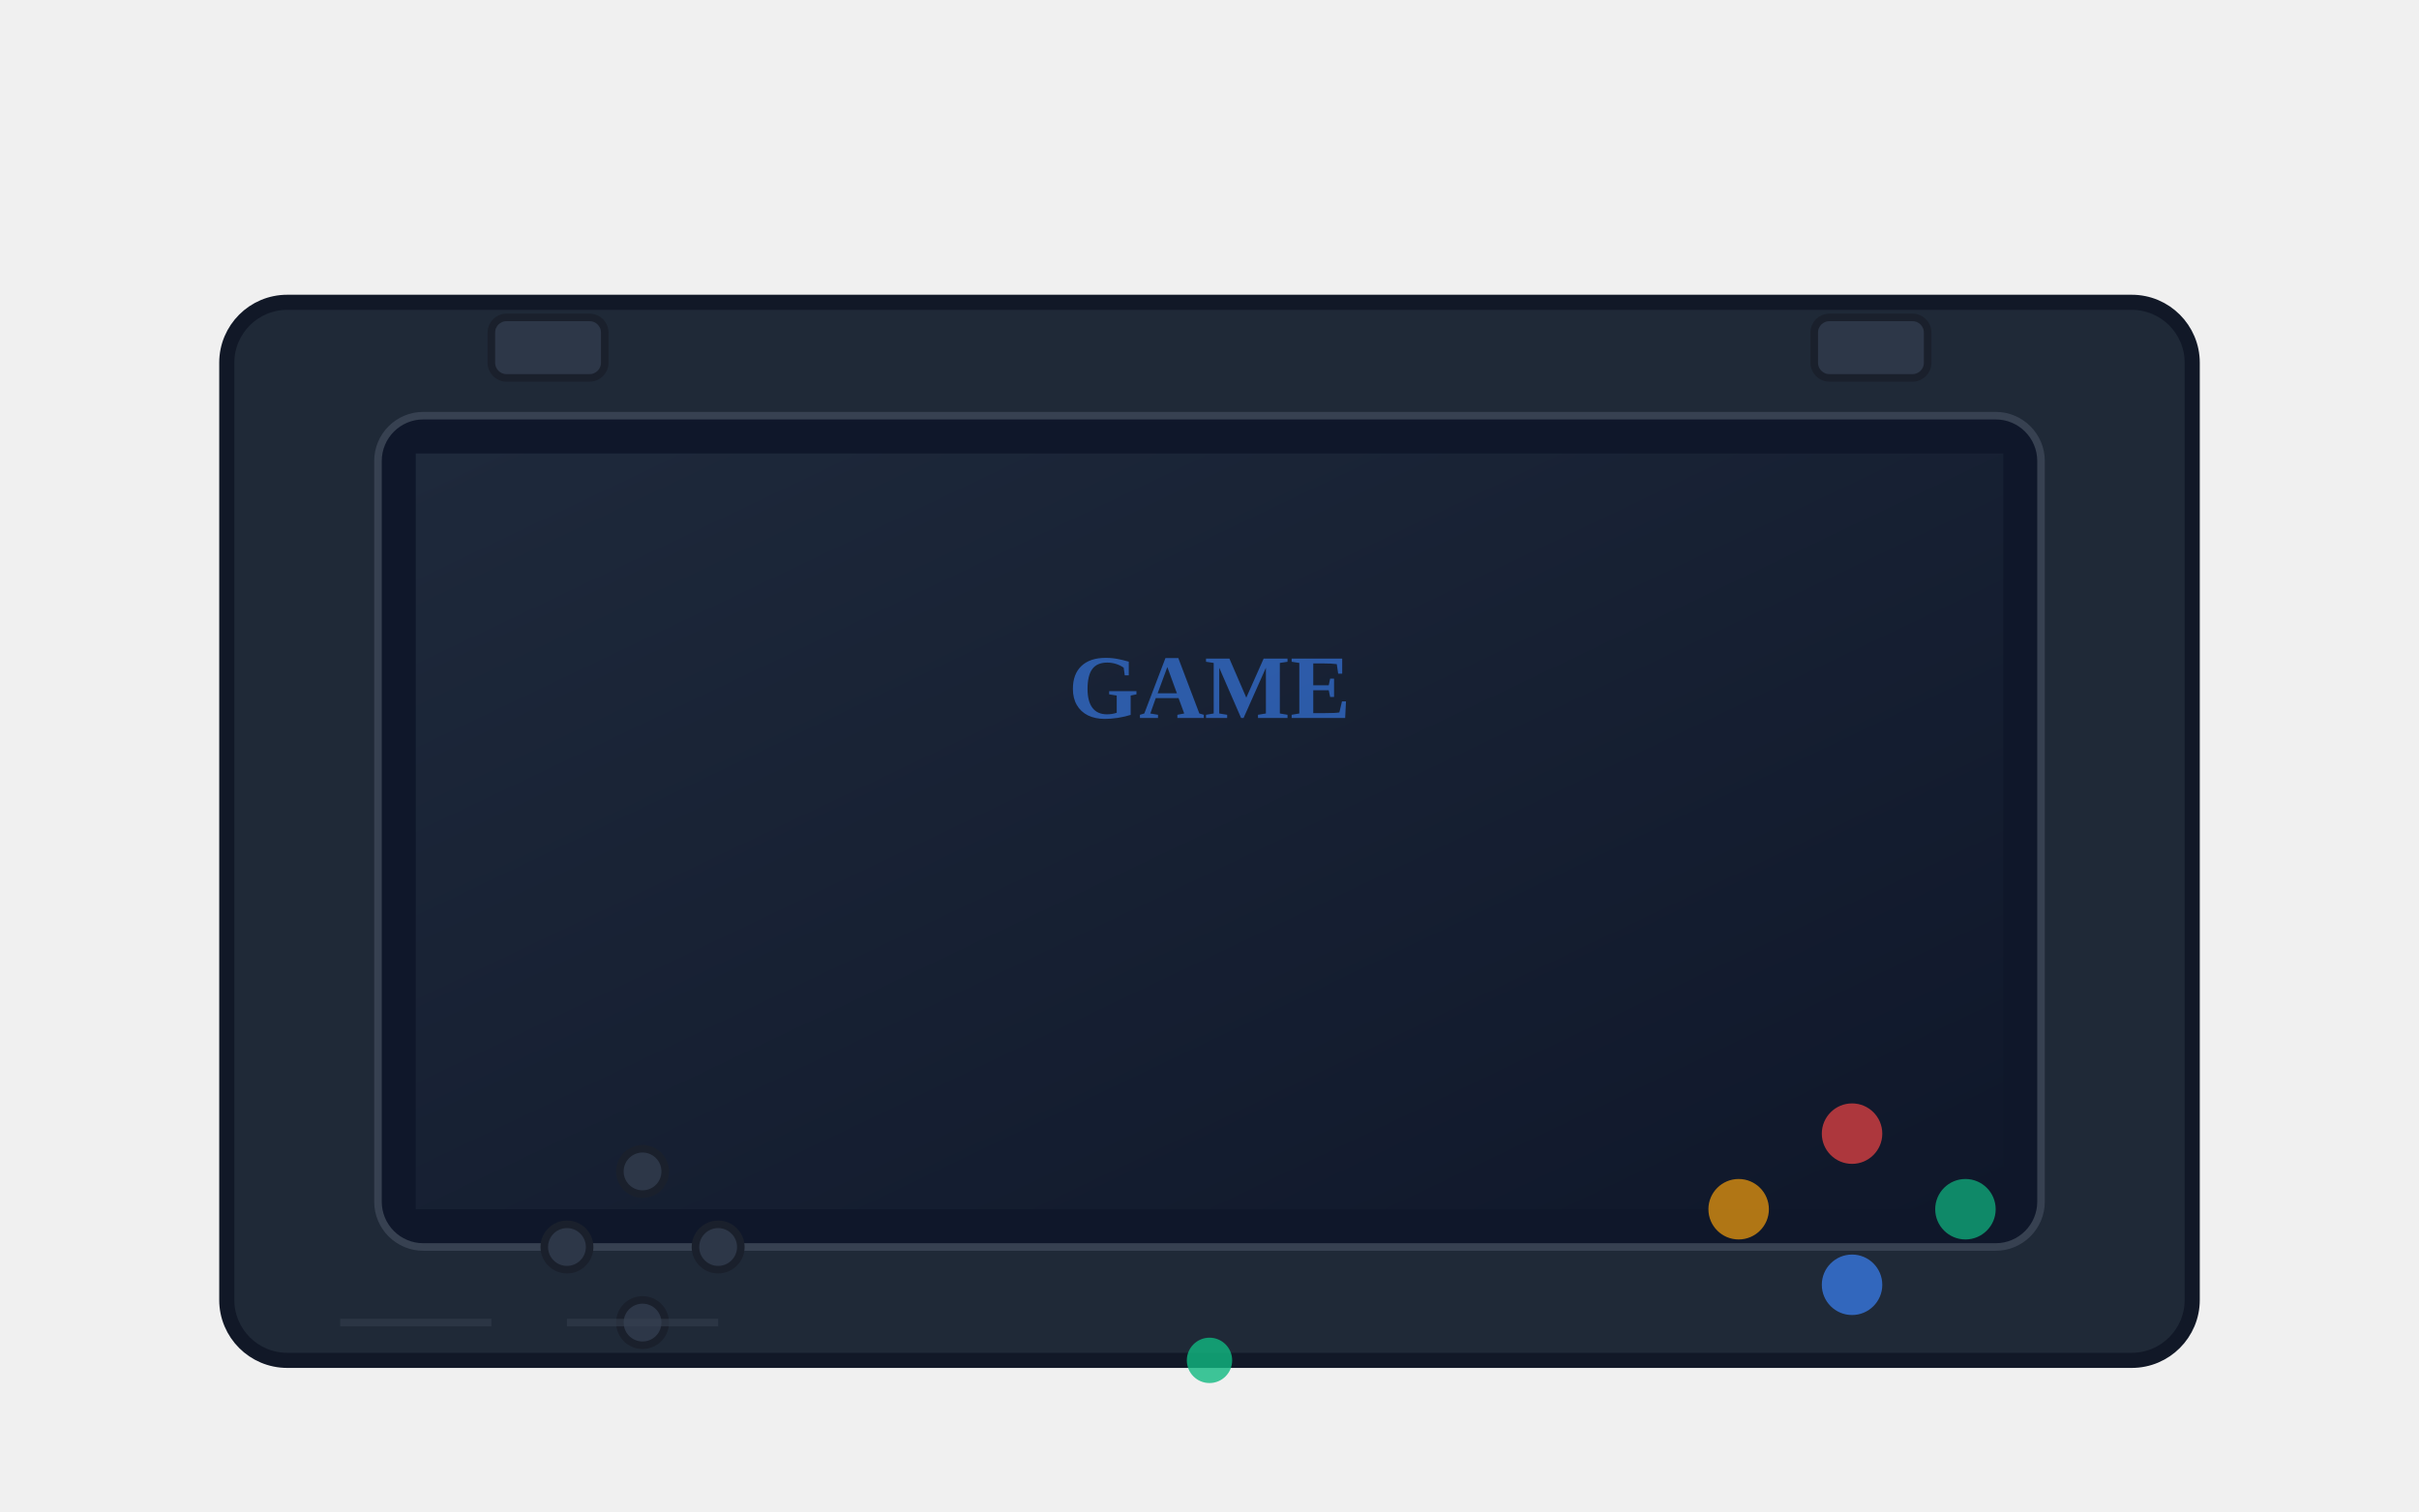
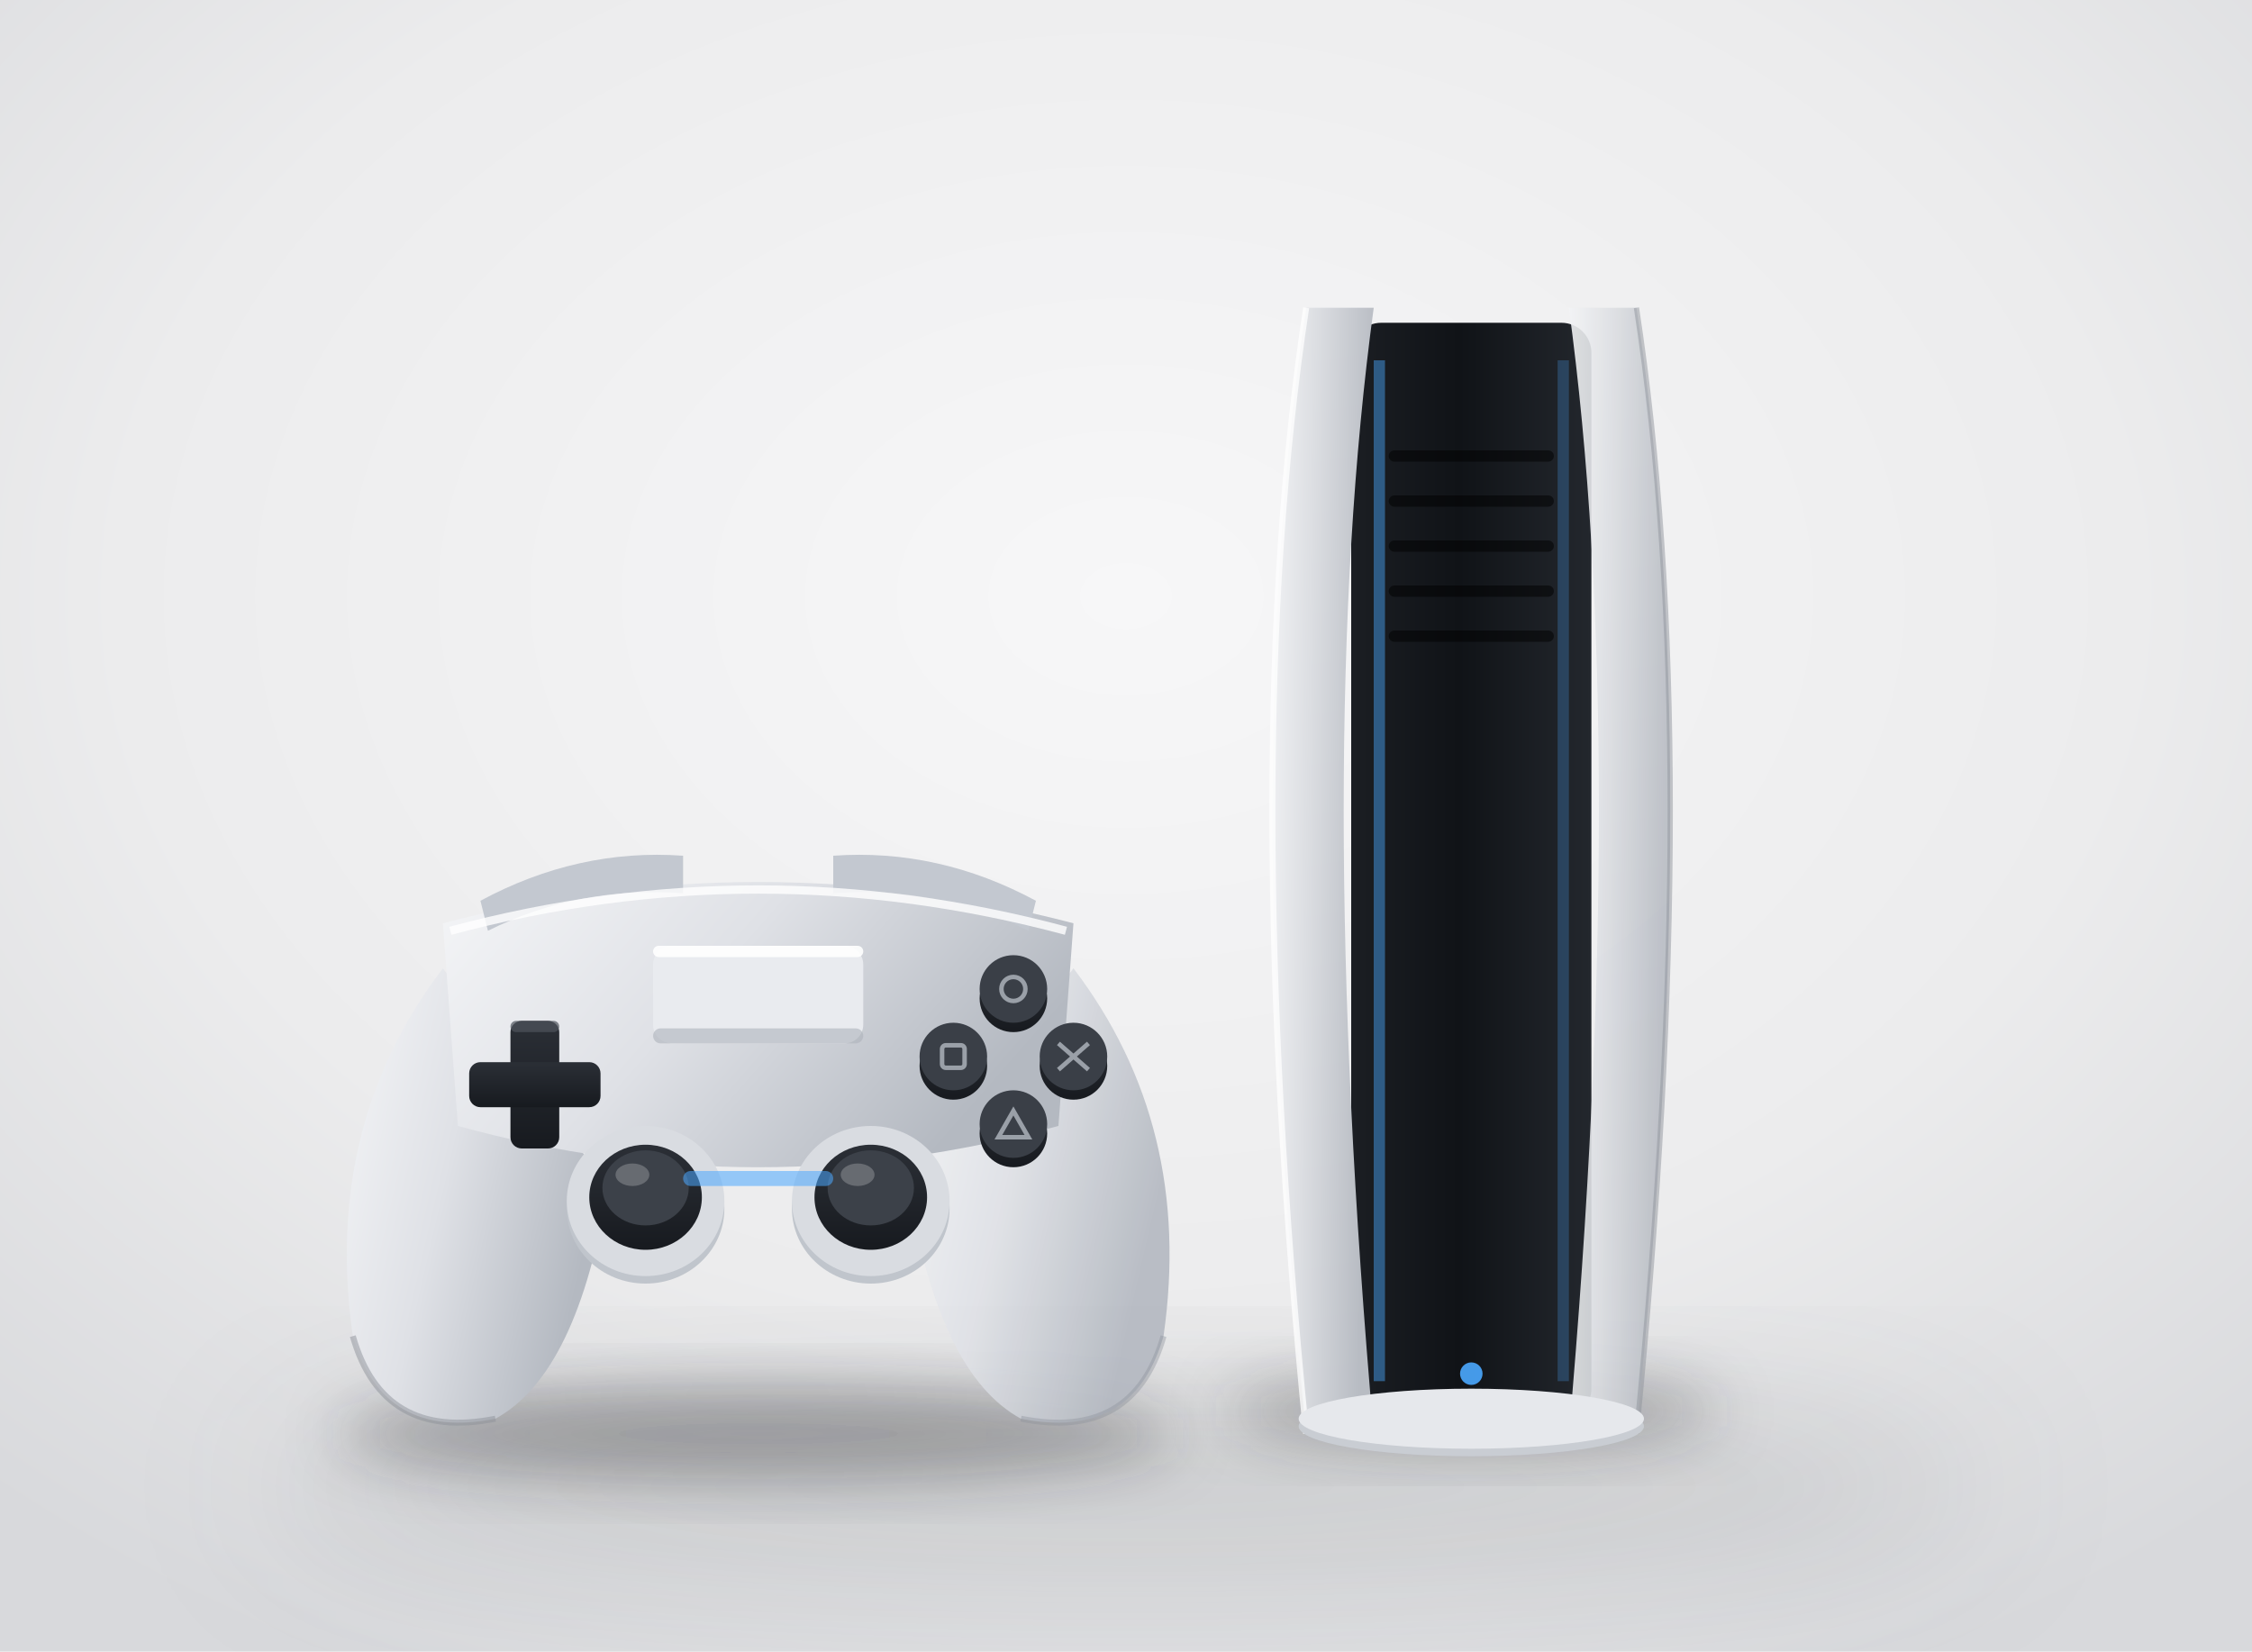
- <svg xmlns="http://www.w3.org/2000/svg" viewBox="0 0 320 200" preserveAspectRatio="xMidYMid meet">
+ <svg xmlns="http://www.w3.org/2000/svg" viewBox="0 0 600 440" preserveAspectRatio="xMidYMid meet">
  <defs>
-     <style>
-       .console-body { fill: #1f2937; stroke: #111827; stroke-width: 2; }
-       .console-screen { fill: #0f172a; stroke: #374151; stroke-width: 1; }
-       .console-button { fill: #2d3748; stroke: #1a202c; stroke-width: 1; }
-     </style>
+     <radialGradient id="backdrop" cx="50%" cy="36%" r="74%">
+       <stop offset="0%" stop-color="#f7f7f8" />
+       <stop offset="60%" stop-color="#ececed" />
+       <stop offset="100%" stop-color="#d8d9dc" />
+     </radialGradient>
+     <linearGradient id="tower" x1="0%" y1="0%" x2="100%" y2="20%">
+       <stop offset="0%" stop-color="#f2f3f5" />
+       <stop offset="42%" stop-color="#dcdee2" />
+       <stop offset="100%" stop-color="#b8bcc3" />
+     </linearGradient>
+     <linearGradient id="towerCore" x1="0%" y1="0%" x2="100%" y2="0%">
+       <stop offset="0%" stop-color="#1b1e23" />
+       <stop offset="45%" stop-color="#101317" />
+       <stop offset="100%" stop-color="#23272d" />
+     </linearGradient>
+     <linearGradient id="pad" x1="0%" y1="0%" x2="100%" y2="40%">
+       <stop offset="0%" stop-color="#f4f5f7" />
+       <stop offset="48%" stop-color="#dfe1e6" />
+       <stop offset="100%" stop-color="#b4b9c1" />
+     </linearGradient>
+     <linearGradient id="padDark" x1="0%" y1="0%" x2="0%" y2="100%">
+       <stop offset="0%" stop-color="#2b2f36" />
+       <stop offset="100%" stop-color="#171a1f" />
+     </linearGradient>
+     <filter id="contactBlur" x="-50%" y="-50%" width="200%" height="200%">
+       <feGaussianBlur stdDeviation="8" />
+     </filter>
+     <filter id="ambientBlur" x="-50%" y="-50%" width="200%" height="200%">
+       <feGaussianBlur stdDeviation="22" />
+     </filter>
  </defs>
-   <rect x="30" y="40" width="260" height="140" rx="8" class="console-body" />
-   <rect x="50" y="55" width="220" height="110" rx="6" class="console-screen" />
-   <defs>
-     <linearGradient id="console-grad" x1="0%" y1="0%" x2="100%" y2="100%">
-       <stop offset="0%" style="stop-color:#1e293b;stop-opacity:1" />
-       <stop offset="100%" style="stop-color:#0f172a;stop-opacity:1" />
-     </linearGradient>
-   </defs>
-   <rect x="55" y="60" width="210" height="100" fill="url(#console-grad)" />
-   <text x="160" y="95" font-size="12" font-weight="bold" fill="#3b82f6" text-anchor="middle" opacity="0.6">GAME</text>
-   <circle cx="85" cy="155" r="3" class="console-button" />
-   <circle cx="75" cy="165" r="3" class="console-button" />
-   <circle cx="95" cy="165" r="3" class="console-button" />
-   <circle cx="85" cy="175" r="3" class="console-button" />
-   <circle cx="245" cy="150" r="4" fill="#ef4444" opacity="0.7" />
-   <circle cx="260" cy="160" r="4" fill="#10b981" opacity="0.7" />
-   <circle cx="245" cy="170" r="4" fill="#3b82f6" opacity="0.7" />
-   <circle cx="230" cy="160" r="4" fill="#f59e0b" opacity="0.7" />
-   <rect x="65" y="42" width="15" height="8" rx="2" class="console-button" />
-   <rect x="240" y="42" width="15" height="8" rx="2" class="console-button" />
-   <line x1="45" y1="175" x2="65" y2="175" stroke="#374151" stroke-width="1" opacity="0.5" />
-   <line x1="75" y1="175" x2="95" y2="175" stroke="#374151" stroke-width="1" opacity="0.5" />
-   <circle cx="160" cy="180" r="3" fill="#10b981" opacity="0.8" />
+   <rect width="600" height="440" fill="url(#backdrop)" />
+   <ellipse cx="300" cy="396" rx="230" ry="24" fill="#2b2d33" opacity="0.15" filter="url(#ambientBlur)" />
+   <g>
+     <ellipse cx="392" cy="376" rx="66" ry="10" fill="#1c1e24" opacity="0.30" filter="url(#contactBlur)" />
+     <rect x="360" y="86" width="64" height="292" rx="8" fill="url(#towerCore)" />
+     <g fill="#000000" opacity="0.5">
+       <rect x="370" y="120" width="44" height="3" rx="1.5" />
+       <rect x="370" y="132" width="44" height="3" rx="1.5" />
+       <rect x="370" y="144" width="44" height="3" rx="1.5" />
+       <rect x="370" y="156" width="44" height="3" rx="1.5" />
+       <rect x="370" y="168" width="44" height="3" rx="1.5" />
+     </g>
+     <path d="M 348 82 Q 330 200 348 382 L 366 382 Q 350 200 366 82 Z" fill="url(#tower)" />
+     <path d="M 436 82 Q 454 200 436 382 L 418 382 Q 434 200 418 82 Z" fill="url(#tower)" opacity="0.9" />
+     <path d="M 348 82 Q 330 200 348 382" stroke="#ffffff" stroke-width="1.6" fill="none" opacity="0.75" />
+     <path d="M 436 82 Q 454 200 436 382" stroke="#8f949c" stroke-width="1.4" fill="none" opacity="0.5" />
+     <rect x="366" y="96" width="3" height="272" fill="#4aa8ff" opacity="0.45" />
+     <rect x="415" y="96" width="3" height="272" fill="#4aa8ff" opacity="0.25" />
+     <circle cx="392" cy="366" r="3" fill="#4aa8ff" opacity="0.9" />
+     <ellipse cx="392" cy="380" rx="46" ry="8" fill="#c9cdd3" />
+     <ellipse cx="392" cy="378" rx="46" ry="8" fill="#e6e8ec" />
+   </g>
+   <g transform="translate(-14,0)">
+     <ellipse cx="216" cy="382" rx="112" ry="12" fill="#1c1e24" opacity="0.34" filter="url(#contactBlur)" />
+     <path d="M 132 258 Q 100 300 108 356 Q 116 384 146 378 Q 168 366 176 316 Z" fill="url(#pad)" />
+     <path d="M 300 258 Q 332 300 324 356 Q 316 384 286 378 Q 264 366 256 316 Z" fill="url(#pad)" opacity="0.92" />
+     <path d="M 132 246 Q 216 224 300 246 L 296 300 Q 216 322 136 300 Z" fill="url(#pad)" />
+     <path d="M 142 240 Q 168 226 196 228 L 196 238 Q 168 236 144 248 Z" fill="#c3c8d0" />
+     <path d="M 290 240 Q 264 226 236 228 L 236 238 Q 264 236 288 248 Z" fill="#c3c8d0" />
+     <path d="M 134 248 Q 216 226 298 248" stroke="#ffffff" stroke-width="2.2" fill="none" opacity="0.8" />
+     <rect x="188" y="252" width="56" height="26" rx="5" fill="#e9ebef" />
+     <rect x="188" y="252" width="56" height="3" rx="1.5" fill="#ffffff" opacity="0.9" />
+     <rect x="188" y="274" width="56" height="4" rx="2" fill="#aeb3bb" opacity="0.6" />
+     <g fill="url(#padDark)">
+       <rect x="150" y="272" width="13" height="34" rx="3" />
+       <rect x="139" y="283" width="35" height="12" rx="3" />
+     </g>
+     <rect x="150" y="272" width="13" height="3" rx="1.5" fill="#4e545c" opacity="0.7" />
+     <circle cx="284" cy="266" r="9" fill="url(#padDark)" />
+     <circle cx="300" cy="284" r="9" fill="url(#padDark)" />
+     <circle cx="268" cy="284" r="9" fill="url(#padDark)" />
+     <circle cx="284" cy="302" r="9" fill="url(#padDark)" />
+     <circle cx="284" cy="263.5" r="9" fill="#3a3f47" />
+     <circle cx="300" cy="281.5" r="9" fill="#3a3f47" />
+     <circle cx="268" cy="281.5" r="9" fill="#3a3f47" />
+     <circle cx="284" cy="299.5" r="9" fill="#3a3f47" />
+     <circle cx="284" cy="263.5" r="3.2" fill="none" stroke="#9aa0a8" stroke-width="1.2" />
+     <path d="M 296 278 l 8 7 M 304 278 l -8 7" stroke="#9aa0a8" stroke-width="1.2" />
+     <rect x="265" y="278.5" width="6" height="6" rx="1" fill="none" stroke="#9aa0a8" stroke-width="1.2" />
+     <path d="M 284 296 l 4 7 h -8 z" fill="none" stroke="#9aa0a8" stroke-width="1.2" />
+     <g>
+       <ellipse cx="186" cy="322" rx="21" ry="20" fill="#c0c5cc" />
+       <ellipse cx="186" cy="320" rx="21" ry="20" fill="#d9dce1" />
+       <ellipse cx="186" cy="319" rx="15" ry="14" fill="url(#padDark)" />
+       <ellipse cx="186" cy="316.5" rx="11.5" ry="10" fill="#3c4149" />
+       <ellipse cx="182.5" cy="313" rx="4.5" ry="3" fill="#ffffff" opacity="0.22" />
+     </g>
+     <g>
+       <ellipse cx="246" cy="322" rx="21" ry="20" fill="#c0c5cc" />
+       <ellipse cx="246" cy="320" rx="21" ry="20" fill="#d9dce1" />
+       <ellipse cx="246" cy="319" rx="15" ry="14" fill="url(#padDark)" />
+       <ellipse cx="246" cy="316.5" rx="11.5" ry="10" fill="#3c4149" />
+       <ellipse cx="242.5" cy="313" rx="4.5" ry="3" fill="#ffffff" opacity="0.22" />
+     </g>
+     <rect x="196" y="312" width="40" height="4" rx="2" fill="#4aa8ff" opacity="0.55" />
+     <path d="M 108 356 Q 116 384 146 378" stroke="#8d929a" stroke-width="1.6" fill="none" opacity="0.5" />
+     <path d="M 324 356 Q 316 384 286 378" stroke="#8d929a" stroke-width="1.6" fill="none" opacity="0.4" />
+   </g>
</svg>
